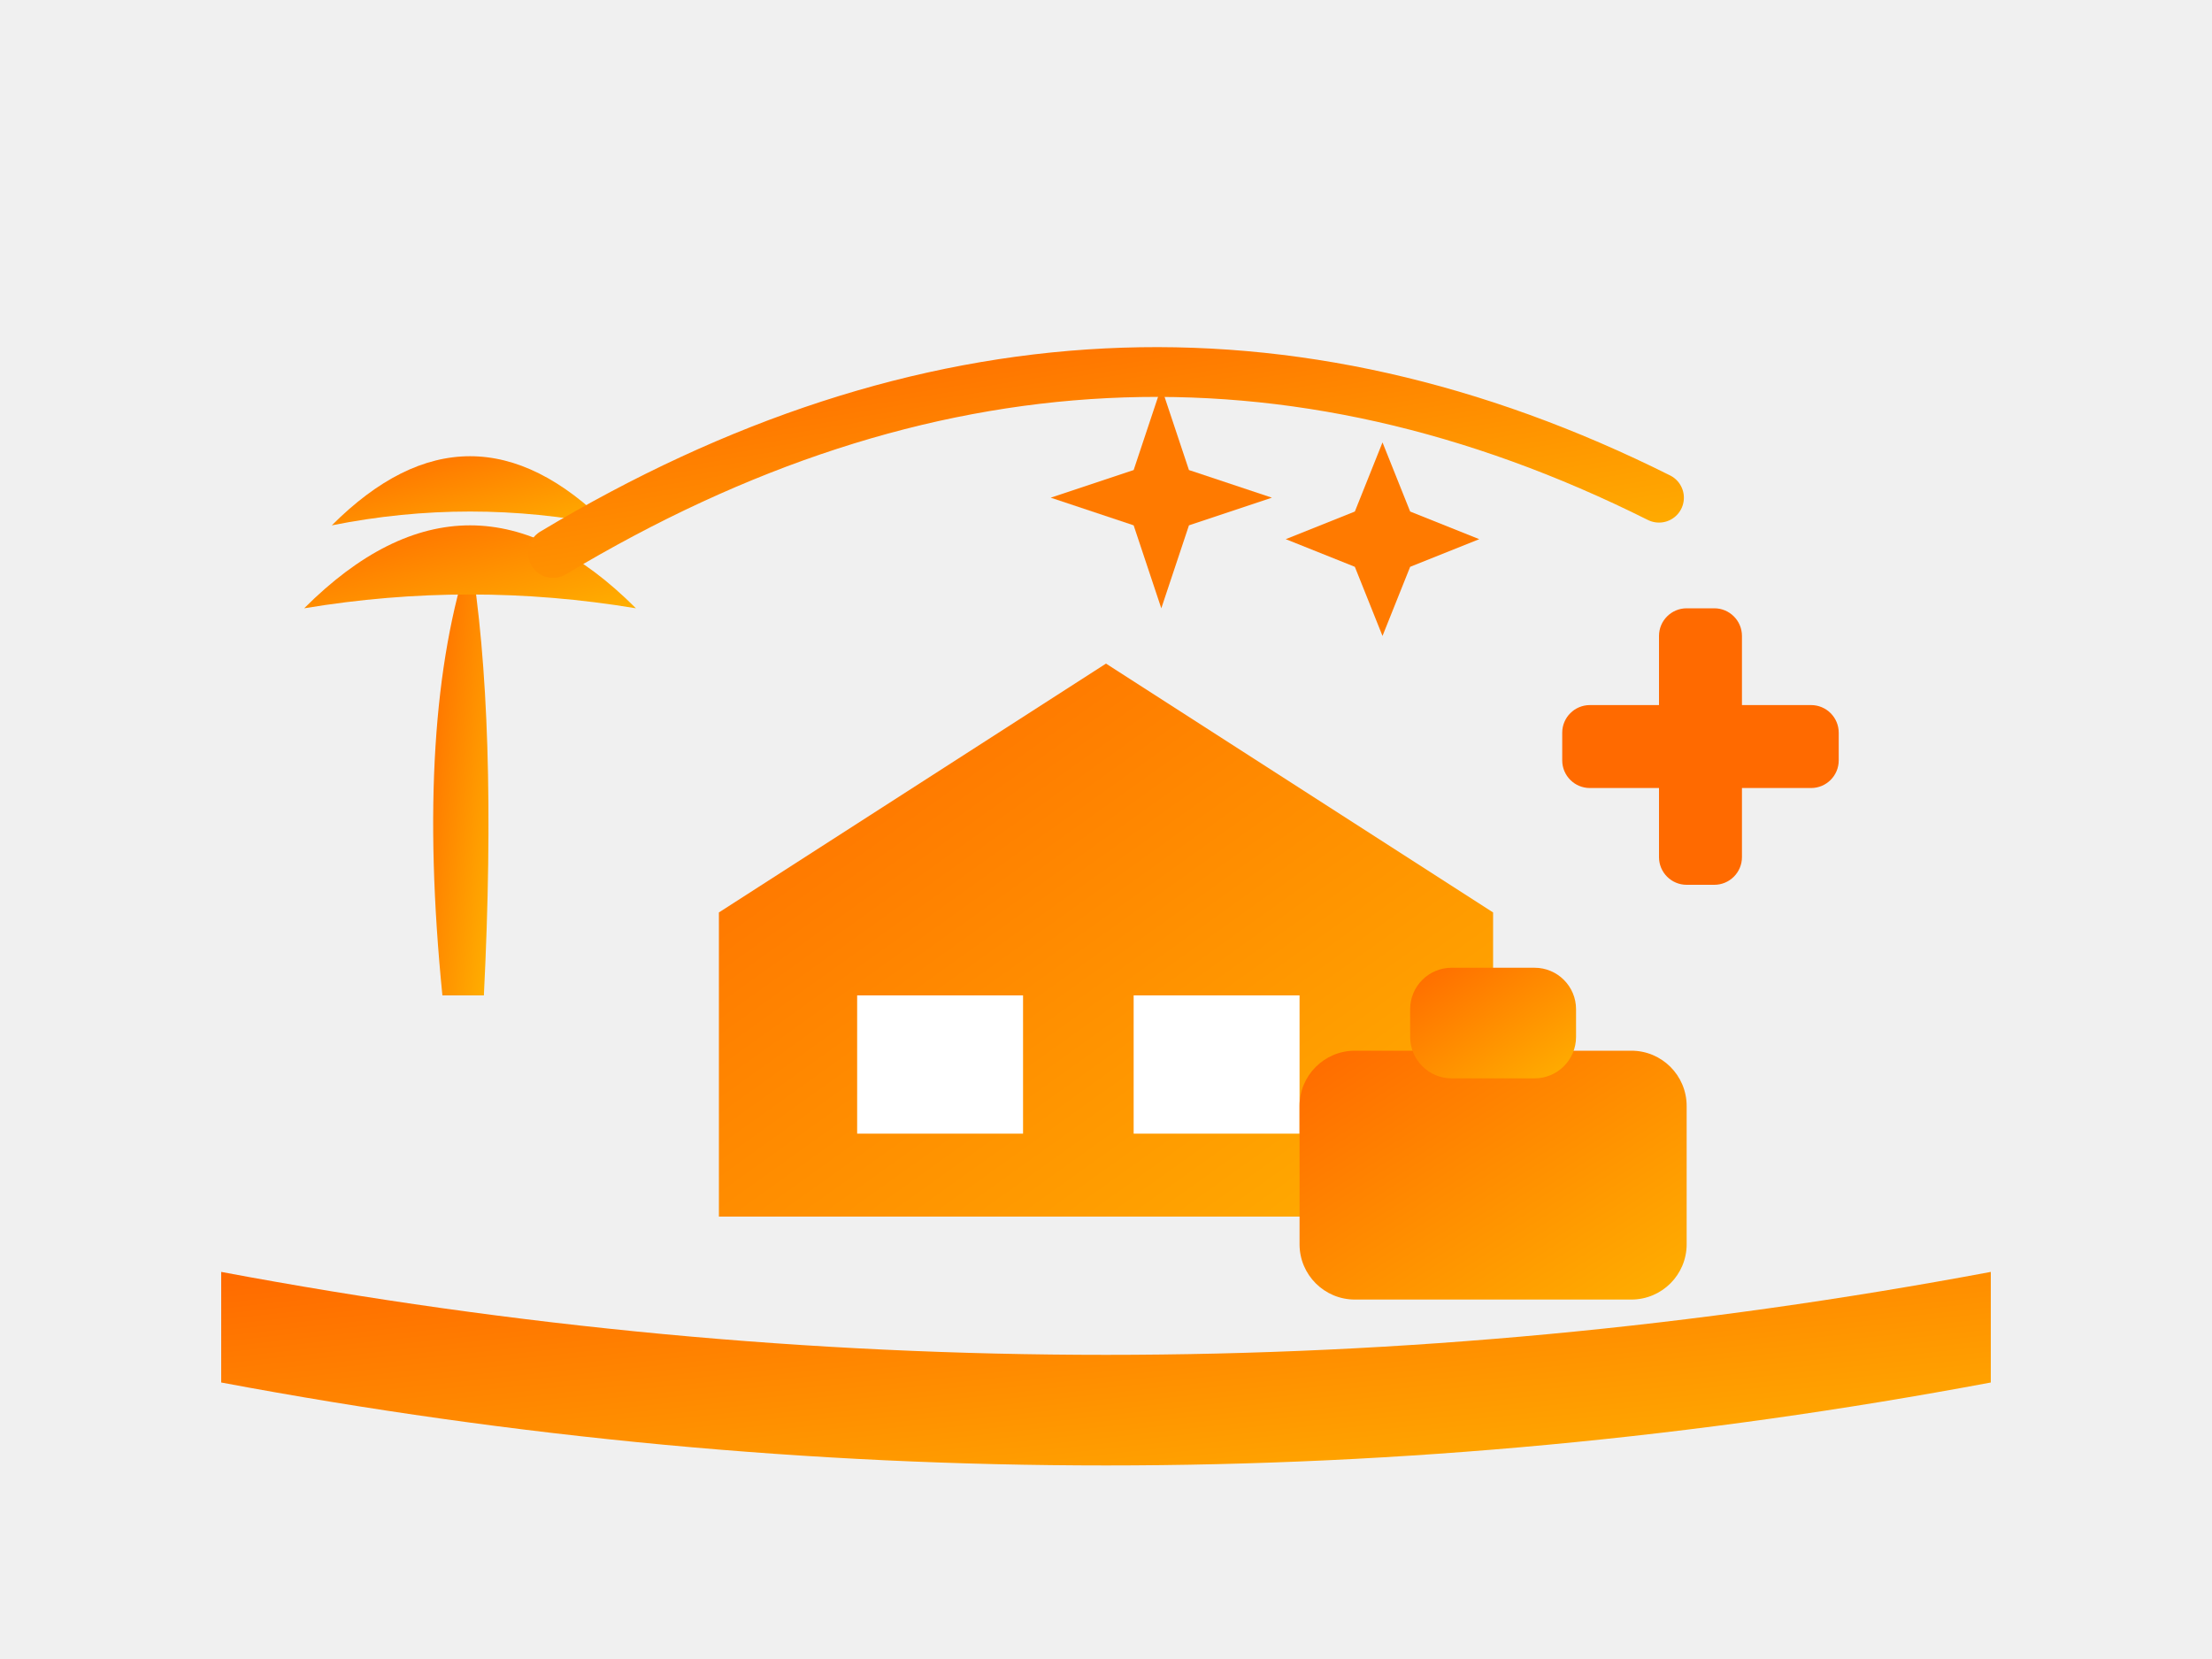
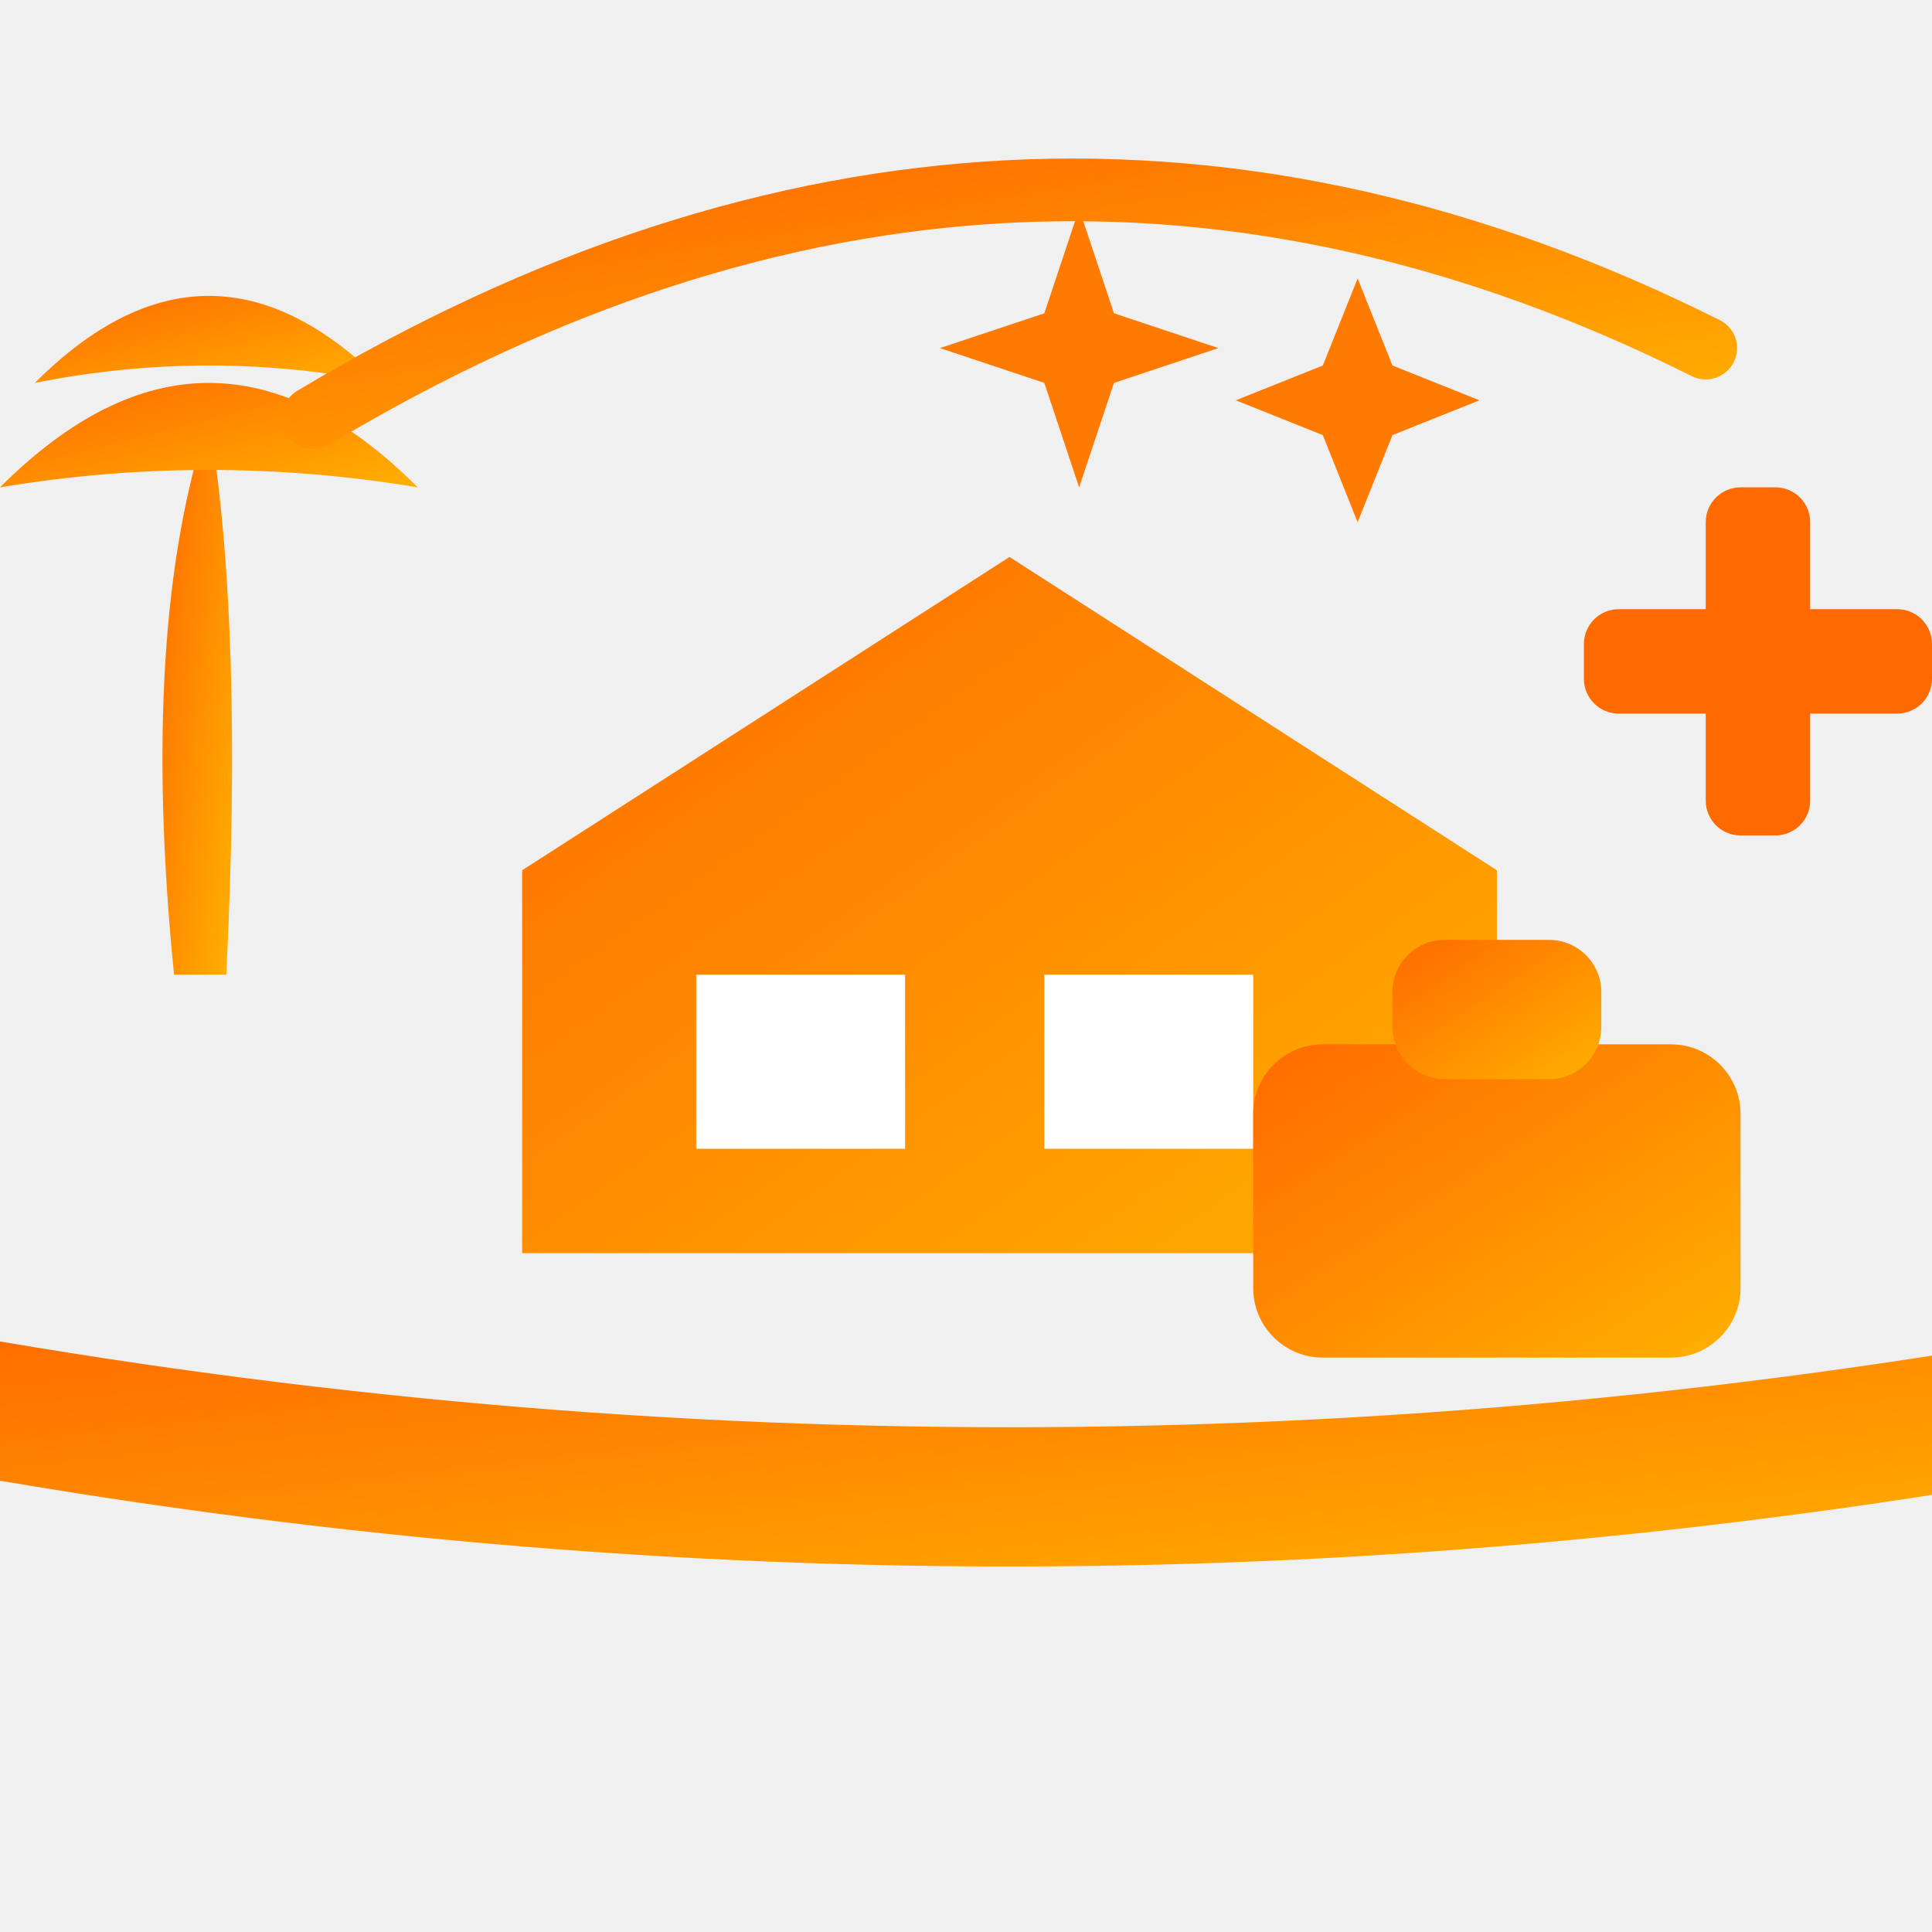
- <svg xmlns="http://www.w3.org/2000/svg" width="800" height="600" viewBox="0 0 800 600">
+ <svg xmlns="http://www.w3.org/2000/svg" viewBox="110 80 555 555" preserveAspectRatio="xMidYMid meet">
  <defs>
    <linearGradient id="orangeGradient" x1="0%" y1="0%" x2="100%" y2="100%">
      <stop offset="0%" stop-color="#FF6A00" />
      <stop offset="100%" stop-color="#FFB000" />
    </linearGradient>
  </defs>
  <path d="M80 460 Q400 520 720 460 L720 500 Q400 560 80 500 Z" fill="url(#orangeGradient)" />
  <path d="M160 360 Q150 260 170 200 Q180 260 175 360 Z" fill="url(#orangeGradient)" />
  <path d="M110 220 Q170 160 230 220 Q170 210 110 220 Z" fill="url(#orangeGradient)" />
  <path d="M120 190 Q170 140 220 190 Q170 180 120 190 Z" fill="url(#orangeGradient)" />
  <polygon points="260,330 400,240 540,330 540,440 260,440" fill="url(#orangeGradient)" />
  <rect x="310" y="360" width="60" height="50" fill="white" />
  <rect x="410" y="360" width="60" height="50" fill="white" />
  <rect x="470" y="380" width="140" height="90" rx="20" fill="url(#orangeGradient)" />
  <rect x="510" y="350" width="60" height="40" rx="15" fill="url(#orangeGradient)" />
  <polygon points="420,140 430,170 460,180 430,190 420,220 410,190 380,180 410,170" fill="#FF7A00" />
  <polygon points="500,160 510,185 535,195 510,205 500,230 490,205 465,195 490,185" fill="#FF7A00" />
  <rect x="600" y="220" width="30" height="100" rx="10" fill="#FF6A00" />
  <rect x="565" y="255" width="100" height="30" rx="10" fill="#FF6A00" />
  <path d="M200 200 Q400 80 600 180" stroke="url(#orangeGradient)" stroke-width="18" fill="none" stroke-linecap="round" />
</svg>
